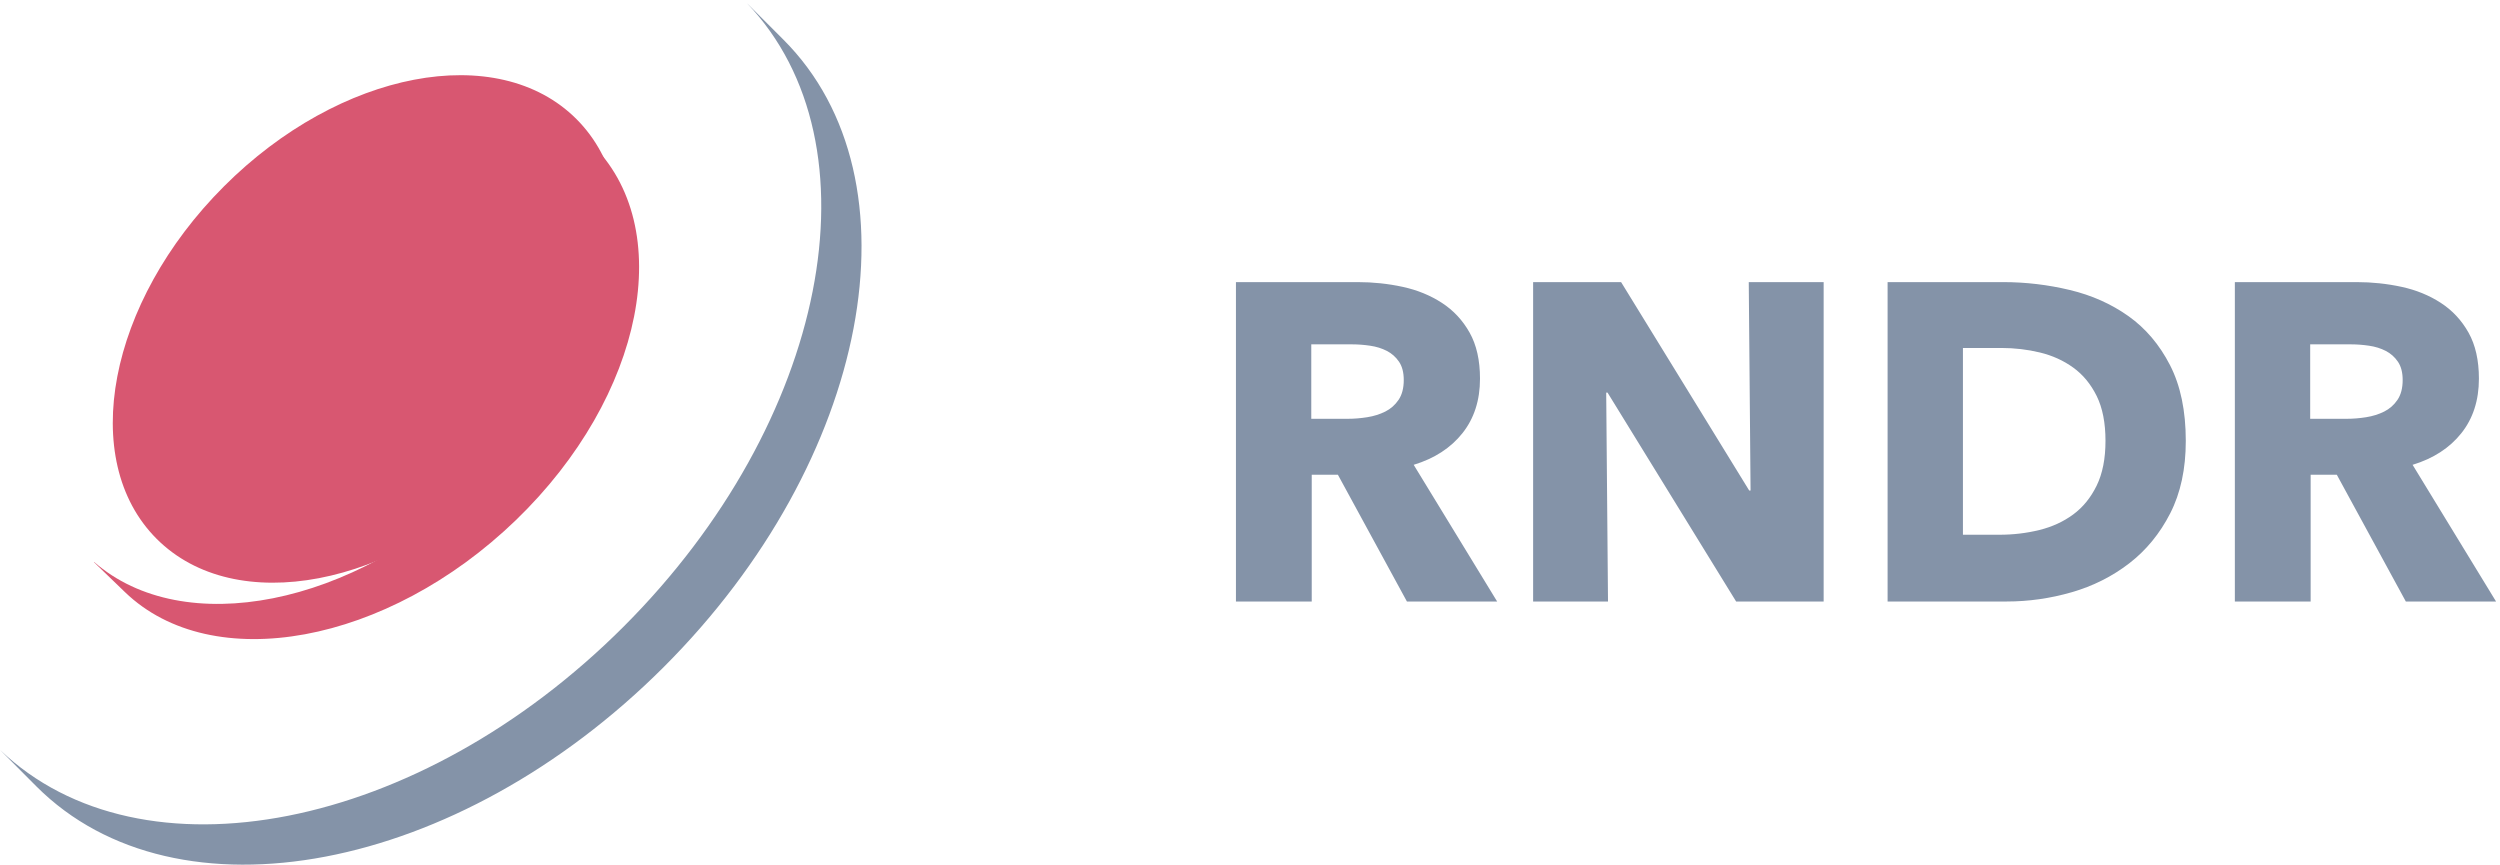
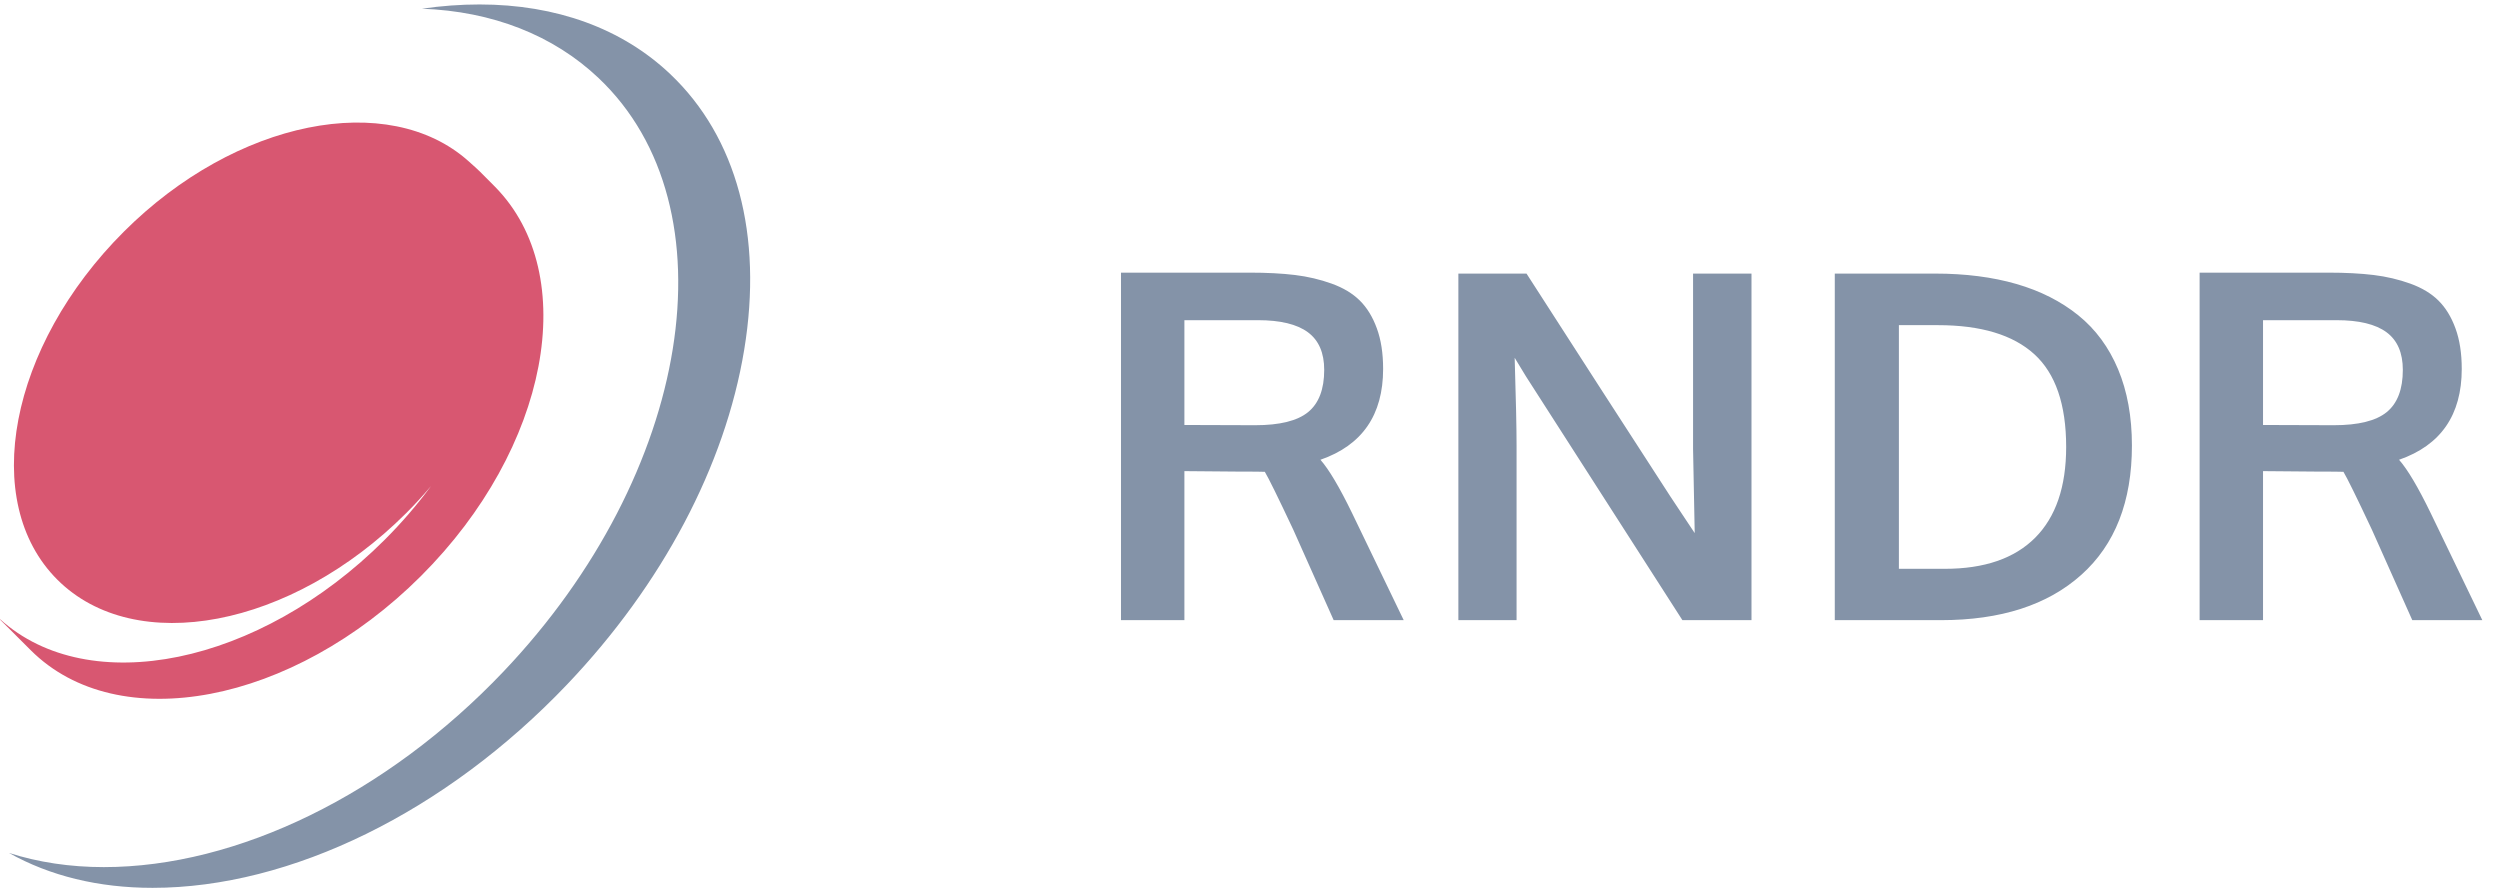
- <svg xmlns="http://www.w3.org/2000/svg" width="133" height="46" viewBox="0 0 133 46">
+ <svg xmlns="http://www.w3.org/2000/svg" width="129" height="46" viewBox="0 0 129 46">
  <g fill="none" fill-rule="evenodd">
-     <path fill="#8493A8" d="M74.848,32 L71.176,25.256 L69.784,25.256 L69.784,32 L65.752,32 L65.752,15.008 L72.232,15.008 C73.048,15.008 73.844,15.092 74.62,15.26 C75.396,15.428 76.092,15.712 76.708,16.112 C77.324,16.512 77.816,17.04 78.184,17.696 C78.552,18.352 78.736,19.168 78.736,20.144 C78.736,21.296 78.424,22.264 77.8,23.048 C77.176,23.832 76.312,24.392 75.208,24.728 L79.648,32 L74.848,32 Z M74.68,20.216 C74.68,19.816 74.596,19.492 74.428,19.244 C74.26,18.996 74.044,18.804 73.78,18.668 C73.516,18.532 73.22,18.44 72.892,18.392 C72.564,18.344 72.248,18.32 71.944,18.32 L69.76,18.32 L69.76,22.28 L71.704,22.28 C72.04,22.28 72.384,22.252 72.736,22.196 C73.088,22.14 73.408,22.04 73.696,21.896 C73.984,21.752 74.22,21.544 74.404,21.272 C74.588,21 74.68,20.648 74.68,20.216 Z M92.362,32 L85.522,20.888 L85.45,20.888 L85.546,32 L81.562,32 L81.562,15.008 L86.242,15.008 L93.058,26.096 L93.13,26.096 L93.034,15.008 L97.018,15.008 L97.018,32 L92.362,32 Z M116.284,23.456 C116.284,24.944 116.008,26.228 115.456,27.308 C114.904,28.388 114.176,29.276 113.272,29.972 C112.368,30.668 111.348,31.18 110.212,31.508 C109.076,31.836 107.924,32 106.756,32 L100.42,32 L100.42,15.008 L106.564,15.008 C107.764,15.008 108.948,15.148 110.116,15.428 C111.284,15.708 112.324,16.172 113.236,16.82 C114.148,17.468 114.884,18.336 115.444,19.424 C116.004,20.512 116.284,21.856 116.284,23.456 Z M112.012,23.456 C112.012,22.496 111.856,21.7 111.544,21.068 C111.232,20.436 110.816,19.932 110.296,19.556 C109.776,19.18 109.184,18.912 108.52,18.752 C107.856,18.592 107.172,18.512 106.468,18.512 L104.428,18.512 L104.428,28.448 L106.372,28.448 C107.108,28.448 107.816,28.364 108.496,28.196 C109.176,28.028 109.776,27.752 110.296,27.368 C110.816,26.984 111.232,26.472 111.544,25.832 C111.856,25.192 112.012,24.4 112.012,23.456 Z M127.99,32 L124.318,25.256 L122.926,25.256 L122.926,32 L118.894,32 L118.894,15.008 L125.374,15.008 C126.19,15.008 126.986,15.092 127.762,15.26 C128.538,15.428 129.234,15.712 129.85,16.112 C130.466,16.512 130.958,17.04 131.326,17.696 C131.694,18.352 131.878,19.168 131.878,20.144 C131.878,21.296 131.566,22.264 130.942,23.048 C130.318,23.832 129.454,24.392 128.35,24.728 L132.79,32 L127.99,32 Z M127.822,20.216 C127.822,19.816 127.738,19.492 127.57,19.244 C127.402,18.996 127.186,18.804 126.922,18.668 C126.658,18.532 126.362,18.44 126.034,18.392 C125.706,18.344 125.39,18.32 125.086,18.32 L122.902,18.32 L122.902,22.28 L124.846,22.28 C125.182,22.28 125.526,22.252 125.878,22.196 C126.23,22.14 126.55,22.04 126.838,21.896 C127.126,21.752 127.362,21.544 127.546,21.272 C127.73,21 127.822,20.648 127.822,20.216 Z" />
-     <path fill="#D85771" d="M27.085,25.085 C20.918,31.252 12.523,32.855 8.334,28.666 C4.145,24.477 5.748,16.081 11.915,9.915 C18.081,3.748 26.477,2.145 30.666,6.334 C34.855,10.523 33.252,18.918 27.085,25.085" />
-     <path fill="#8493A8" d="M39.734,0.166 C46.938,7.697 44.046,22.467 33.173,33.34 C22.301,44.212 7.531,47.104 0.004,39.896 L1.94,41.84 C9.401,49.301 24.344,46.454 35.316,35.482 C46.288,24.51 49.134,9.567 41.674,2.106 L39.734,0.166 Z" />
-     <path fill="#D85771" d="M31.407,7.587 L29.764,6 L29.753,6.011 C34.041,10.588 32.204,19.339 25.51,25.802 C18.815,32.266 9.752,34.039 5.011,29.899 L5,29.91 L6.643,31.496 C11.293,35.986 20.606,34.273 27.445,27.671 C34.283,21.068 36.057,12.076 31.407,7.587" />
+     <path fill="#D85771" d="M25.549,9.643 C24.743,8.823 24.743,8.823 24.164,8.307 C20.046,4.641 12.182,6.175 6.395,11.95 C0.477,17.857 -1.062,25.898 2.959,29.911 C6.98,33.924 15.037,32.388 20.955,26.481 C21.412,26.026 21.839,25.556 22.243,25.078 C21.533,26.037 20.734,26.971 19.843,27.86 C13.366,34.324 4.598,36.098 0.011,31.957 L-4.60909091e-05,31.968 L1.59,33.555 C6.089,38.045 15.099,36.332 21.716,29.729 C28.332,23.125 30.005,14.175 25.549,9.643" />
+     <path fill="#8493A8" d="M57.843,32 L57.843,14.068 L64.472,14.068 C65.375,14.068 66.158,14.109 66.822,14.19 C67.485,14.271 68.115,14.42 68.714,14.635 C69.312,14.851 69.796,15.142 70.166,15.508 C70.537,15.875 70.83,16.353 71.045,16.943 C71.261,17.533 71.369,18.23 71.369,19.036 C71.369,21.412 70.29,22.975 68.134,23.724 C68.573,24.22 69.118,25.14 69.77,26.482 L72.431,32 L68.817,32 L66.73,27.325 C65.941,25.648 65.452,24.655 65.265,24.346 C65.127,24.338 64.667,24.334 63.886,24.334 L61.115,24.31 L61.115,32 L57.843,32 Z M64.765,21.941 C66.034,21.941 66.946,21.716 67.499,21.264 C68.052,20.812 68.329,20.086 68.329,19.085 C68.329,18.206 68.048,17.559 67.487,17.144 C66.925,16.729 66.067,16.521 64.911,16.521 L61.115,16.521 L61.115,21.929 C61.237,21.929 61.843,21.931 62.934,21.935 C64.024,21.939 64.634,21.941 64.765,21.941 Z M75.252,32 L75.252,14.117 L78.768,14.117 C79.403,15.11 80.692,17.111 82.637,20.123 C84.582,23.134 85.767,24.965 86.19,25.616 C86.312,25.803 86.521,26.118 86.818,26.562 C87.115,27.005 87.325,27.321 87.447,27.508 C87.39,24.716 87.362,23.268 87.362,23.162 L87.362,14.117 L90.377,14.117 L90.377,32 L86.812,32 L78.743,19.427 L78.157,18.462 C78.223,20.611 78.255,22.12 78.255,22.991 L78.255,32 L75.252,32 Z M97.983,29.351 L100.352,29.351 C102.394,29.351 103.949,28.816 105.015,27.746 C106.081,26.676 106.614,25.115 106.614,23.064 C106.614,20.867 106.064,19.27 104.966,18.273 C103.867,17.276 102.211,16.778 99.998,16.778 L97.983,16.778 L97.983,29.351 Z M94.675,32 L94.675,14.117 L99.851,14.117 C101.414,14.117 102.813,14.296 104.05,14.654 C105.287,15.012 106.351,15.551 107.242,16.271 C108.134,16.991 108.817,17.919 109.293,19.054 C109.769,20.19 110.007,21.502 110.007,22.991 C110.007,25.88 109.137,28.104 107.395,29.662 C105.654,31.221 103.241,32 100.156,32 L94.675,32 Z M113.5,32 L113.5,14.068 L120.129,14.068 C121.032,14.068 121.815,14.109 122.479,14.19 C123.142,14.271 123.773,14.42 124.371,14.635 C124.969,14.851 125.453,15.142 125.823,15.508 C126.194,15.875 126.487,16.353 126.702,16.943 C126.918,17.533 127.026,18.23 127.026,19.036 C127.026,21.412 125.947,22.975 123.791,23.724 C124.23,24.22 124.776,25.14 125.427,26.482 L128.088,32 L124.474,32 L122.387,27.325 C121.598,25.648 121.109,24.655 120.922,24.346 C120.784,24.338 120.324,24.334 119.543,24.334 L116.772,24.31 L116.772,32 L113.5,32 Z M120.422,21.941 C120.291,21.941 119.681,21.939 118.591,21.935 C117.5,21.931 116.894,21.929 116.772,21.929 L116.772,16.521 L120.568,16.521 C121.724,16.521 122.582,16.729 123.144,17.144 C123.705,17.559 123.986,18.206 123.986,19.085 C123.986,20.086 123.709,20.812 123.156,21.264 C122.603,21.716 121.691,21.941 120.422,21.941 Z M7.874,45.813 C5.083,45.813 2.569,45.197 0.461,44.011 C1.969,44.494 3.617,44.743 5.358,44.743 C12.258,44.743 19.962,40.976 25.966,34.667 C35.706,24.433 37.915,10.689 30.89,4.03 C28.553,1.814 25.411,0.583 21.77,0.449 C22.777,0.303 23.769,0.23 24.742,0.23 C28.702,0.23 32.105,1.471 34.582,3.82 C38.02,7.078 39.376,12.131 38.401,18.046 C37.416,24.027 34.173,30.158 29.27,35.31 C23.011,41.886 15.012,45.813 7.874,45.813 L7.874,45.813 Z" />
  </g>
</svg>
